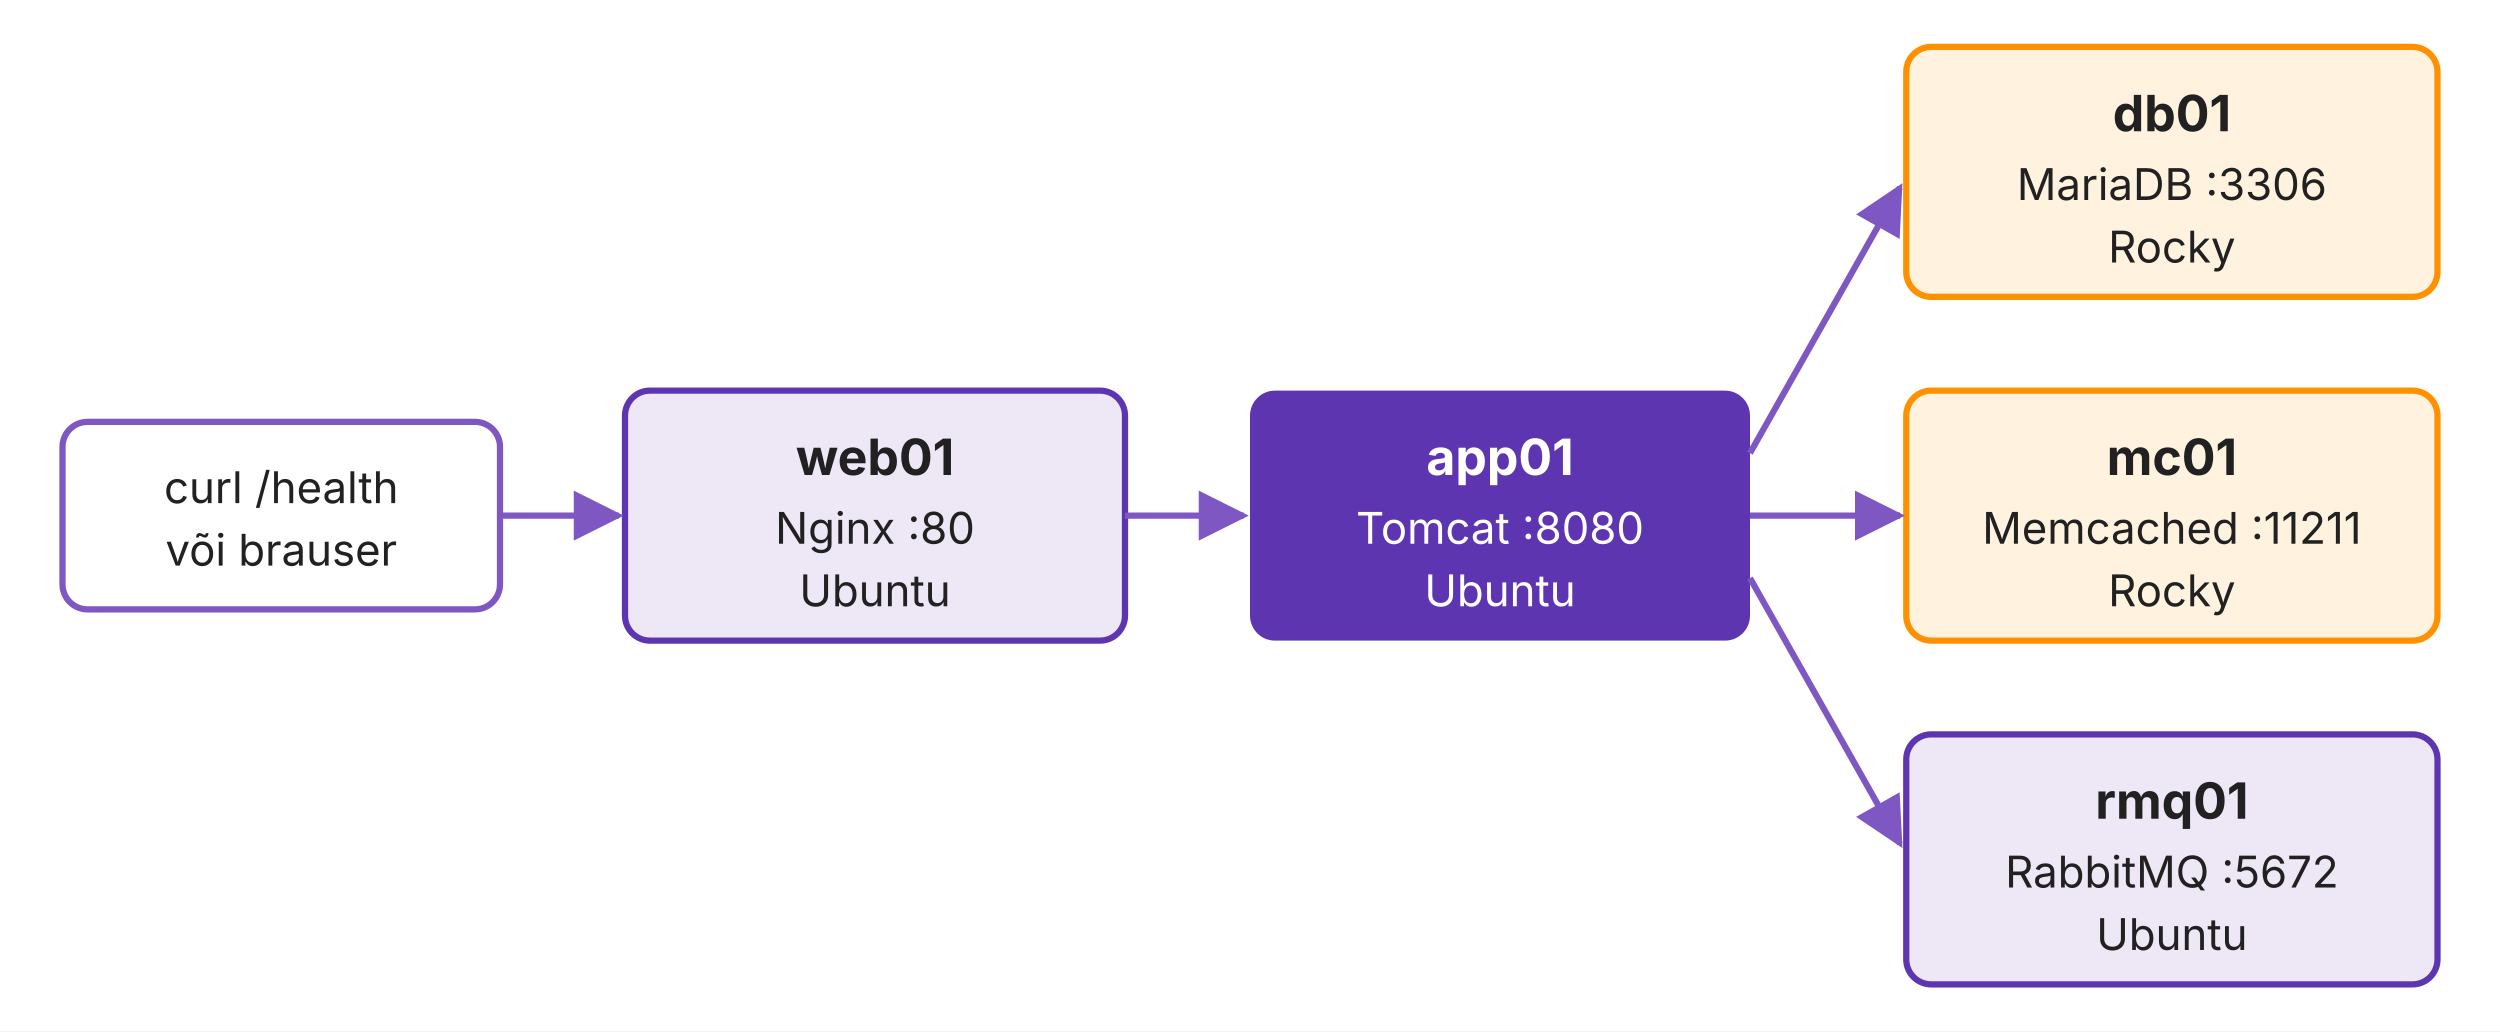
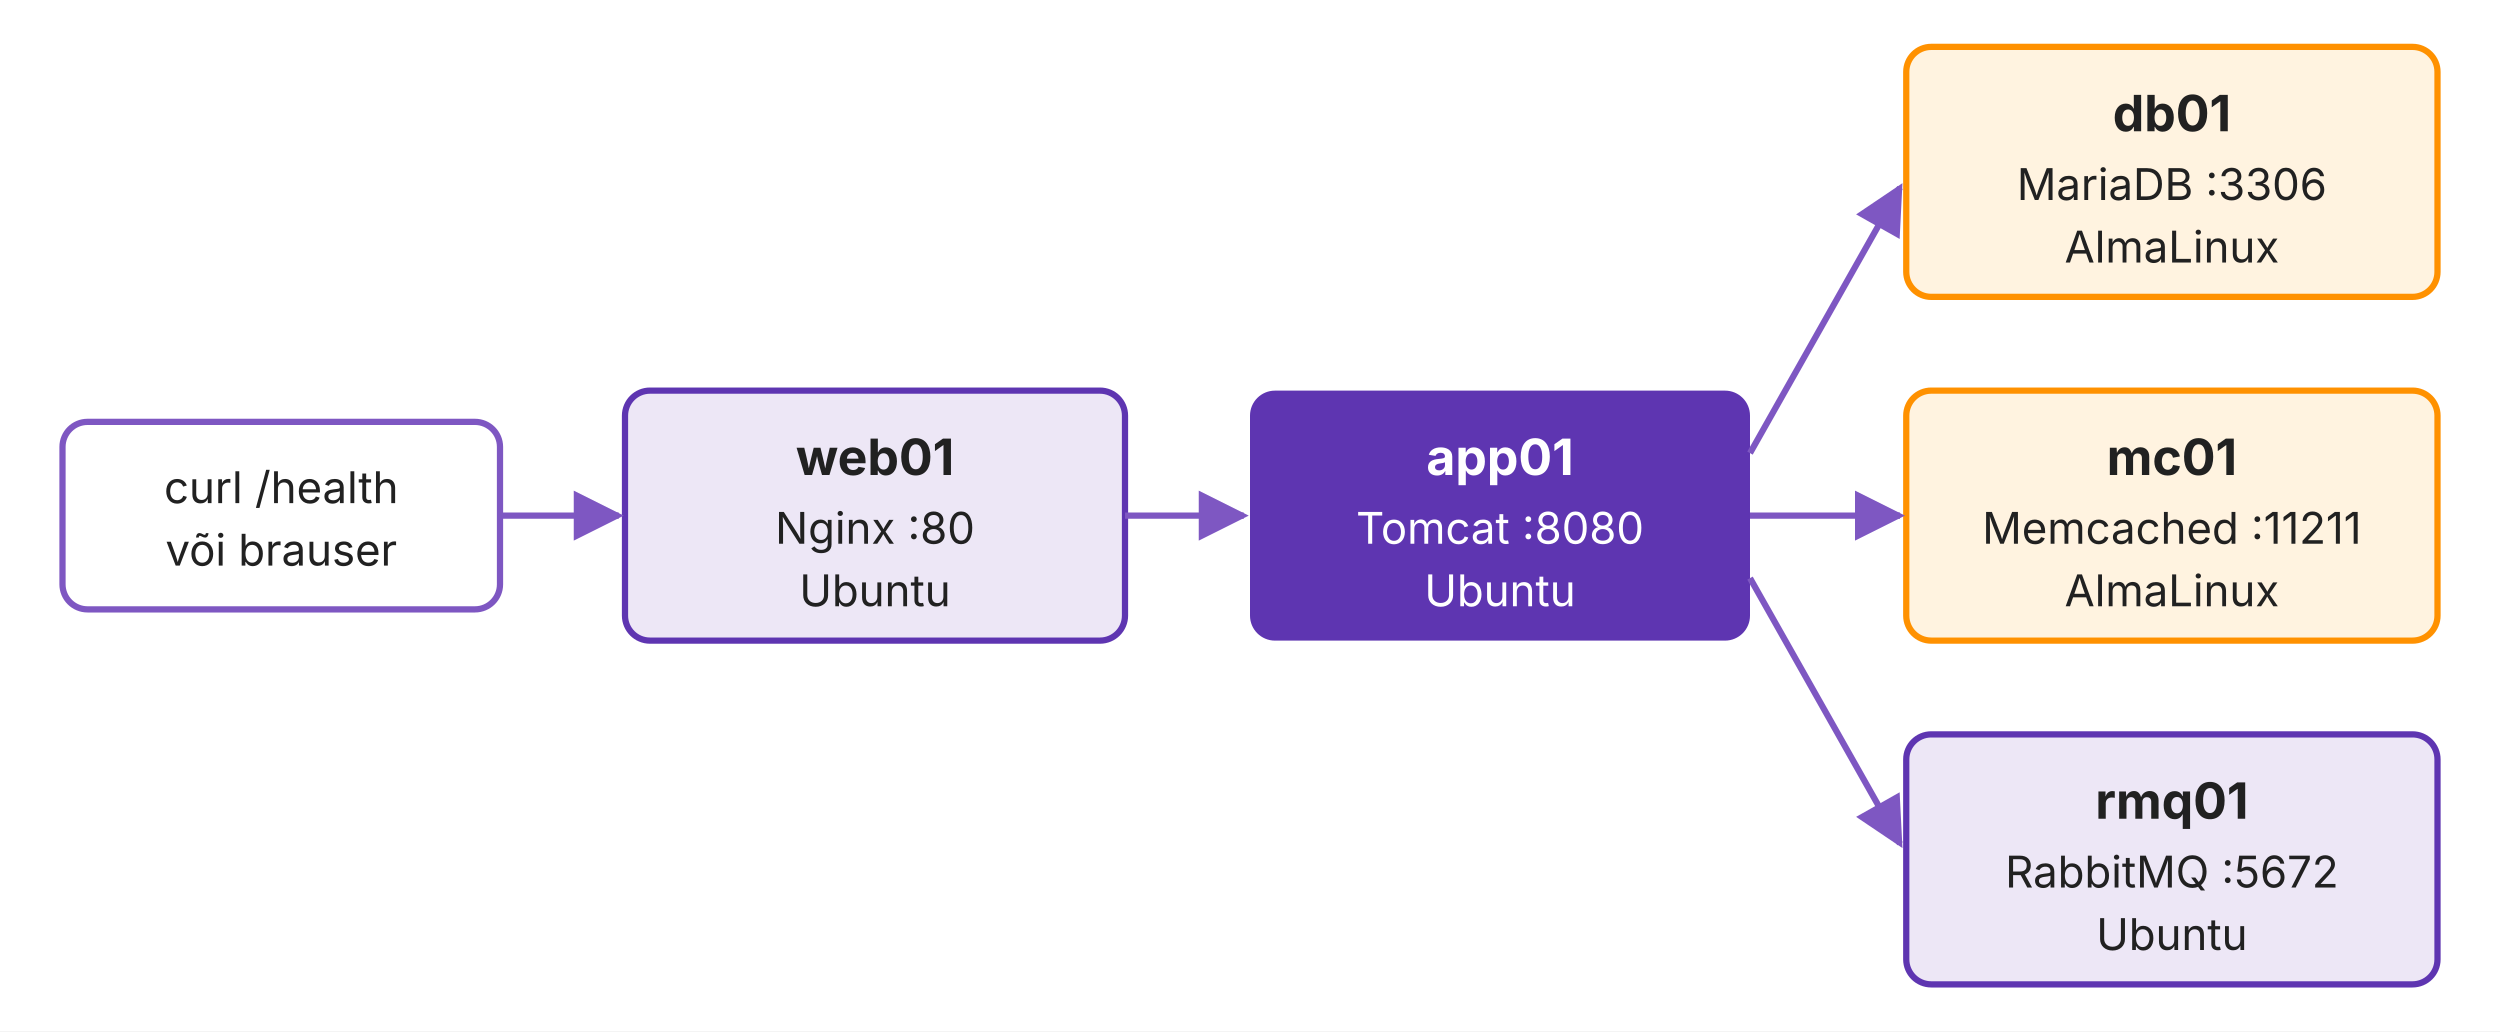
<svg xmlns="http://www.w3.org/2000/svg" viewBox="0 0 800 330" width="800" height="330">
  <style>text{font-family:Inter, Arial, sans-serif;fill:#212121;font-size:15px}.b{font-weight:700;font-size:16px}.s{font-size:14px}.w{fill:#fff}.l{stroke:#7e57c2;stroke-width:2;fill:none}</style>
  <defs>
    <marker id="a" viewBox="0 0 10 10" refX="9" refY="5" markerWidth="8" markerHeight="8" orient="auto-start-reverse">
      <path d="M0,0 L10,5 L0,10 z" fill="#7e57c2" />
    </marker>
  </defs>
  <rect width="800" height="330" fill="#fff" />
  <rect x="20" y="135" width="140" height="60" rx="8" fill="#fff" stroke="#7e57c2" stroke-width="2" />
  <text x="90" y="161" text-anchor="middle" class="s">curl /health</text>
  <text x="90" y="181" text-anchor="middle" class="s">või brauser</text>
  <rect x="200" y="125" width="160" height="80" rx="8" fill="#ede7f6" stroke="#5e35b1" stroke-width="2" />
  <text x="280" y="152" text-anchor="middle" class="b">web01</text>
  <text x="280" y="174" text-anchor="middle" class="s">Nginx :80</text>
  <text x="280" y="194" text-anchor="middle" class="s">Ubuntu</text>
  <rect x="400" y="125" width="160" height="80" rx="8" fill="#5e35b1" />
  <text x="480" y="152" text-anchor="middle" class="b w">app01</text>
  <text x="480" y="174" text-anchor="middle" class="s w">Tomcat :8080</text>
  <text x="480" y="194" text-anchor="middle" class="s w">Ubuntu</text>
  <rect x="610" y="15" width="170" height="80" rx="8" fill="#fff3e0" stroke="#ff9100" stroke-width="2" />
  <text x="695" y="42" text-anchor="middle" class="b">db01</text>
  <text x="695" y="64" text-anchor="middle" class="s">MariaDB :3306</text>
-   <text x="695" y="84" text-anchor="middle" class="s">Rocky</text>
+   <text x="695" y="84" text-anchor="middle" class="s">AlmaLinux</text>
  <rect x="610" y="125" width="170" height="80" rx="8" fill="#fff3e0" stroke="#ff9100" stroke-width="2" />
  <text x="695" y="152" text-anchor="middle" class="b">mc01</text>
  <text x="695" y="174" text-anchor="middle" class="s">Memcached :11211</text>
-   <text x="695" y="194" text-anchor="middle" class="s">Rocky</text>
+   <text x="695" y="194" text-anchor="middle" class="s">AlmaLinux</text>
  <rect x="610" y="235" width="170" height="80" rx="8" fill="#ede7f6" stroke="#5e35b1" stroke-width="2" />
  <text x="695" y="262" text-anchor="middle" class="b">rmq01</text>
  <text x="695" y="284" text-anchor="middle" class="s">RabbitMQ :5672</text>
  <text x="695" y="304" text-anchor="middle" class="s">Ubuntu</text>
  <path d="M160,165 L198,165" class="l" marker-end="url(#a)" />
  <path d="M360,165 L398,165" class="l" marker-end="url(#a)" />
  <path d="M560,145 L608,60" class="l" marker-end="url(#a)" />
  <path d="M560,165 L608,165" class="l" marker-end="url(#a)" />
  <path d="M560,185 L608,270" class="l" marker-end="url(#a)" />
</svg>
